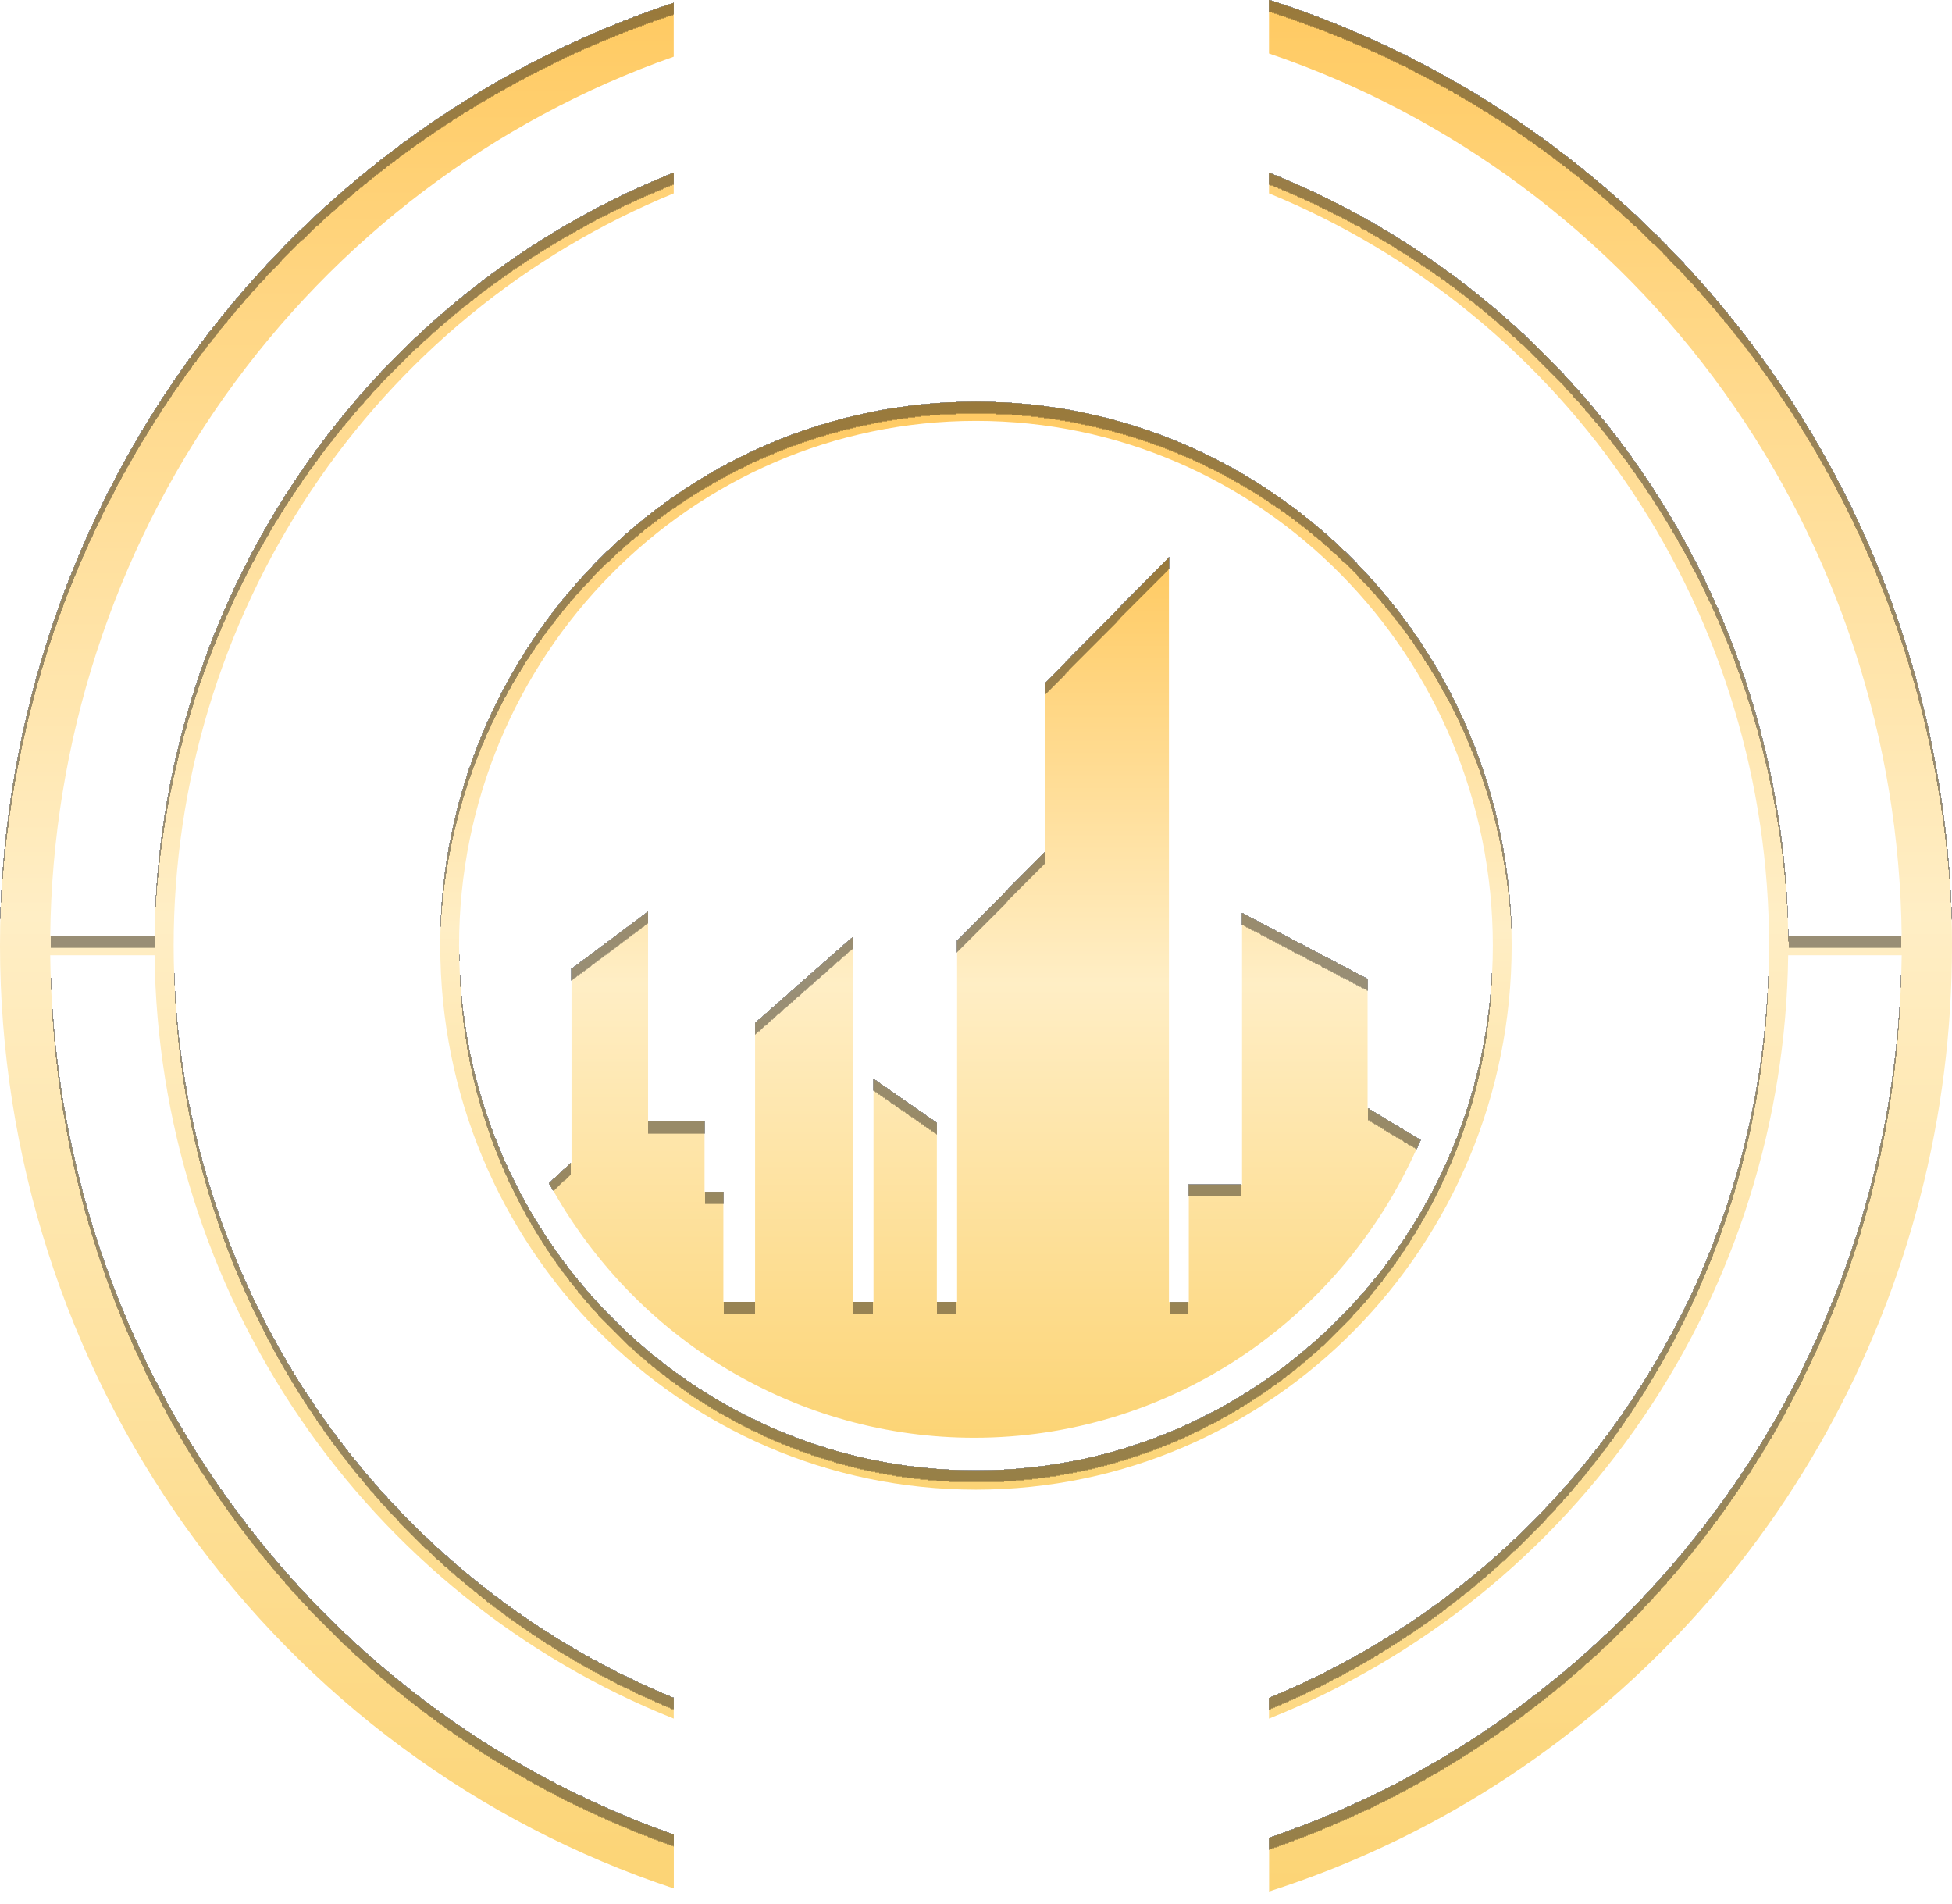
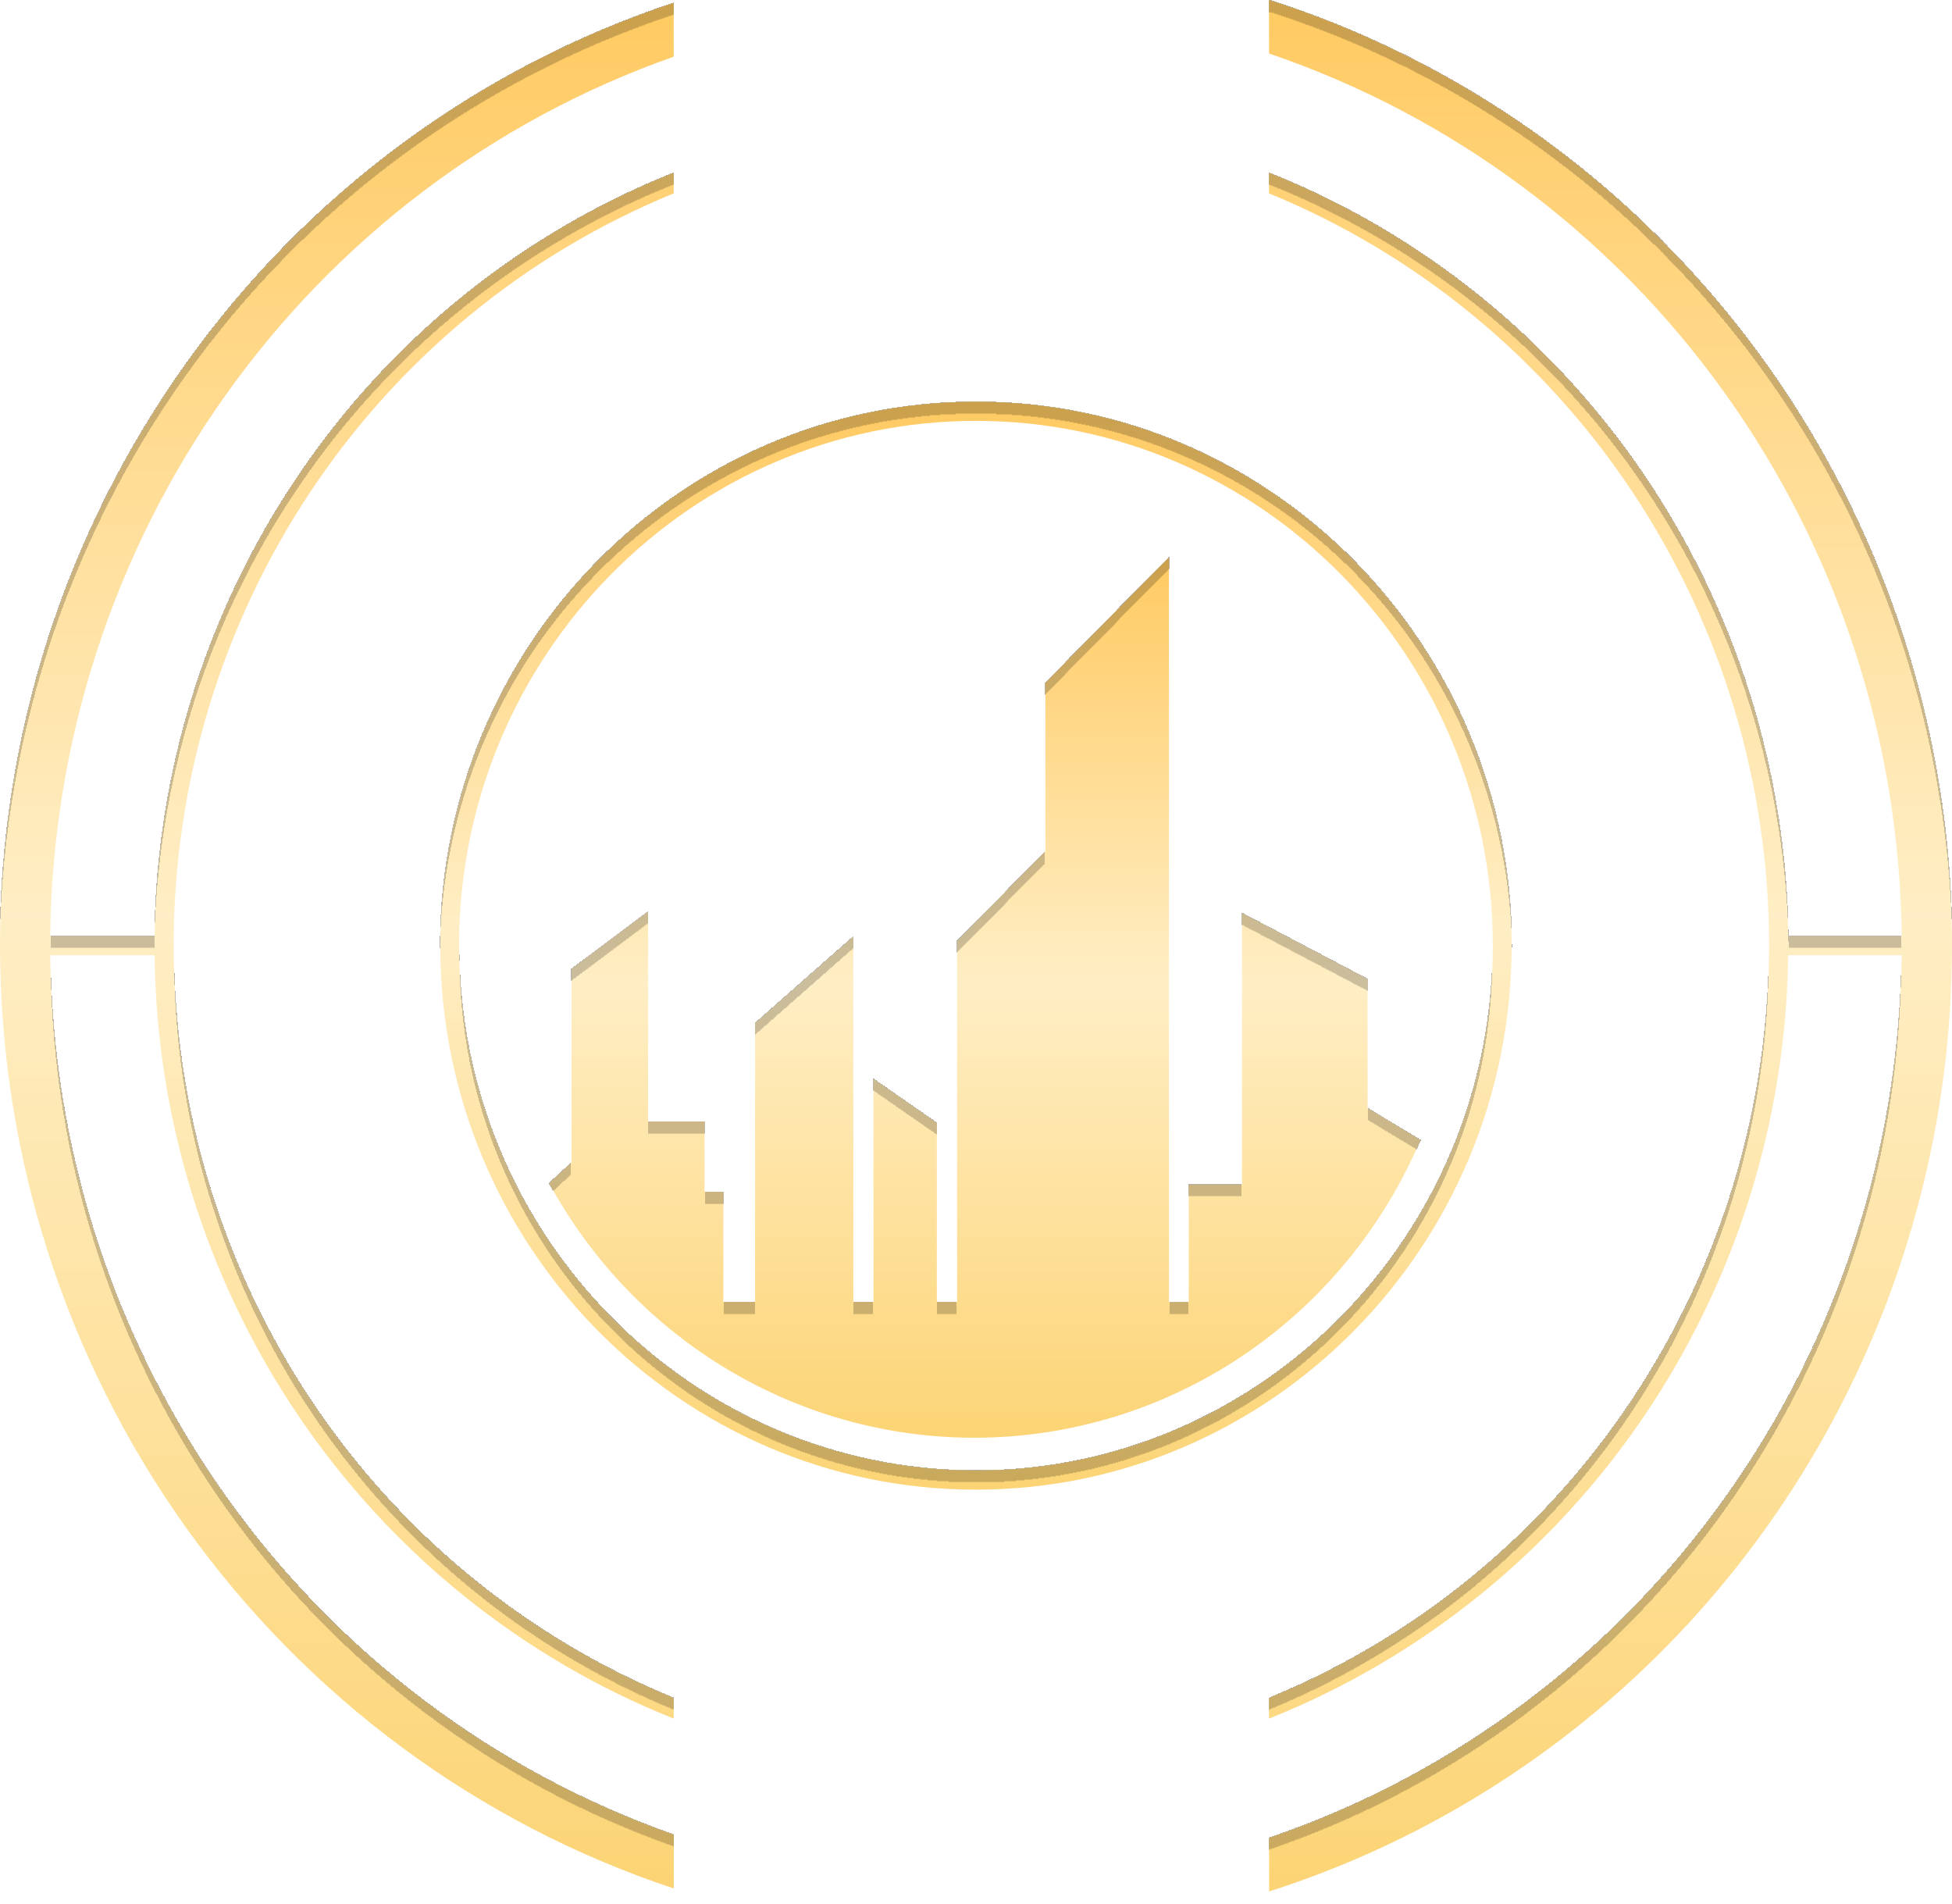
<svg xmlns="http://www.w3.org/2000/svg" width="160" height="156" viewBox="0 0 160 156" fill="none">
  <g filter="url(#filter0_i_125_1454)">
    <path d="M0 77.5C0.011 94.644 5.357 111.346 15.276 125.221C25.195 139.096 39.179 149.434 55.23 154.76V150.355C40.434 145.152 27.582 135.435 18.433 122.535C9.283 109.634 4.283 94.179 4.116 78.283H12.668C12.831 91.824 16.966 105.008 24.547 116.151C32.127 127.293 42.807 135.889 55.223 140.839V139.152C43.115 134.195 32.743 125.676 25.439 114.691C18.136 103.705 14.233 90.754 14.233 77.5C14.233 64.246 18.136 51.295 25.439 40.309C32.743 29.324 43.115 20.805 55.223 15.848V14.161C42.808 19.112 32.13 27.708 24.551 38.851C16.972 49.994 12.838 63.177 12.676 76.717H4.116C4.282 60.822 9.282 45.367 18.43 32.467C27.578 19.567 40.428 9.85 55.223 4.646V0.238C39.172 5.565 25.19 15.904 15.272 29.78C5.355 43.655 0.01 60.357 0 77.5Z" fill="url(#paint0_linear_125_1454)" />
    <path d="M136.561 20.076C127.473 10.809 116.306 3.92 104.017 0V4.384C118.993 9.476 132.035 19.177 141.328 32.141C150.622 45.104 155.707 60.684 155.876 76.717H146.572C146.409 63.176 142.274 49.992 134.694 38.849C127.114 27.707 116.433 19.111 104.017 14.161V15.848C116.125 20.805 126.497 29.324 133.801 40.309C141.104 51.295 145.007 64.246 145.007 77.5C145.007 90.754 141.104 103.705 133.801 114.691C126.497 125.676 116.125 134.195 104.017 139.152V140.839C116.433 135.889 127.114 127.293 134.694 116.151C142.274 105.008 146.409 91.824 146.572 78.283H155.876C155.708 94.315 150.624 109.895 141.332 122.858C132.039 135.821 119 145.523 104.025 150.616V155.005C117.141 150.809 128.971 143.253 138.373 133.065C147.775 122.877 154.433 110.402 157.704 96.841C160.974 83.281 160.748 69.094 157.046 55.649C153.344 42.204 146.291 29.954 136.569 20.081L136.561 20.076Z" fill="url(#paint1_linear_125_1454)" />
    <path d="M79.996 122.077C55.783 122.077 36.086 102.08 36.086 77.5C36.086 52.92 55.783 32.923 79.996 32.923C104.208 32.923 123.906 52.92 123.906 77.5C123.906 102.08 104.208 122.077 79.996 122.077ZM79.996 34.49C56.635 34.49 37.629 53.784 37.629 77.5C37.629 101.216 56.635 120.51 79.996 120.51C103.357 120.51 122.363 101.216 122.363 77.5C122.363 53.784 103.357 34.49 79.996 34.49Z" fill="url(#paint2_linear_125_1454)" />
    <path d="M79.875 117.821C87.648 117.82 95.251 115.51 101.746 111.176C108.241 106.842 113.345 100.672 116.428 93.429L112.097 90.817V80.239L101.808 74.831V97.085H97.443V106.702H95.815V45.684L85.688 55.965V69.781L78.452 77.119V106.689H76.791V92.032L71.6 88.425V106.689H69.944V76.758L61.892 83.851V106.689H59.292V97.672H57.749V91.904H53.119V74.716L46.845 79.417V95.275L45.011 96.964C48.455 103.288 53.505 108.558 59.637 112.226C65.769 115.895 72.757 117.826 79.875 117.821Z" fill="url(#paint3_linear_125_1454)" />
  </g>
  <defs>
-     <filter id="filter0_i_125_1454" x="0" y="0" width="160" height="155.005" filterUnits="userSpaceOnUse" color-interpolation-filters="sRGB">
+     <filter id="filter0_i_125_1454" x="0" y="0" width="160" height="155.005" filterUnits="userSpaceOnUse">
      <feFlood flood-opacity="0" result="BackgroundImageFix" />
      <feBlend mode="normal" in="SourceGraphic" in2="BackgroundImageFix" result="shape" />
      <feColorMatrix in="SourceAlpha" type="matrix" values="0 0 0 0 0 0 0 0 0 0 0 0 0 0 0 0 0 0 127 0" result="hardAlpha" />
      <feOffset dy="1" />
      <feComposite in2="hardAlpha" operator="arithmetic" k2="-1" k3="1" />
      <feColorMatrix type="matrix" values="0 0 0 0 0 0 0 0 0 0 0 0 0 0 0 0 0 0 0.4 0" />
      <feBlend mode="normal" in2="shape" result="effect1_innerShadow_125_1454" />
    </filter>
    <linearGradient id="paint0_linear_125_1454" x1="27.615" y1="0.238" x2="27.615" y2="154.76" gradientUnits="userSpaceOnUse">
      <stop stop-color="#FFCA62" />
      <stop offset="0.484" stop-color="#FFEEC5" />
      <stop offset="1" stop-color="#FCD475" />
    </linearGradient>
    <linearGradient id="paint1_linear_125_1454" x1="132.009" y1="0" x2="132.009" y2="155.005" gradientUnits="userSpaceOnUse">
      <stop stop-color="#FFCA62" />
      <stop offset="0.484" stop-color="#FFEEC5" />
      <stop offset="1" stop-color="#FCD475" />
    </linearGradient>
    <linearGradient id="paint2_linear_125_1454" x1="79.996" y1="32.923" x2="79.996" y2="122.077" gradientUnits="userSpaceOnUse">
      <stop stop-color="#FFCA62" />
      <stop offset="0.484" stop-color="#FFEEC5" />
      <stop offset="1" stop-color="#FCD475" />
    </linearGradient>
    <linearGradient id="paint3_linear_125_1454" x1="80.72" y1="45.684" x2="80.72" y2="117.821" gradientUnits="userSpaceOnUse">
      <stop stop-color="#FFCA62" />
      <stop offset="0.484" stop-color="#FFEEC5" />
      <stop offset="1" stop-color="#FCD475" />
    </linearGradient>
  </defs>
</svg>
